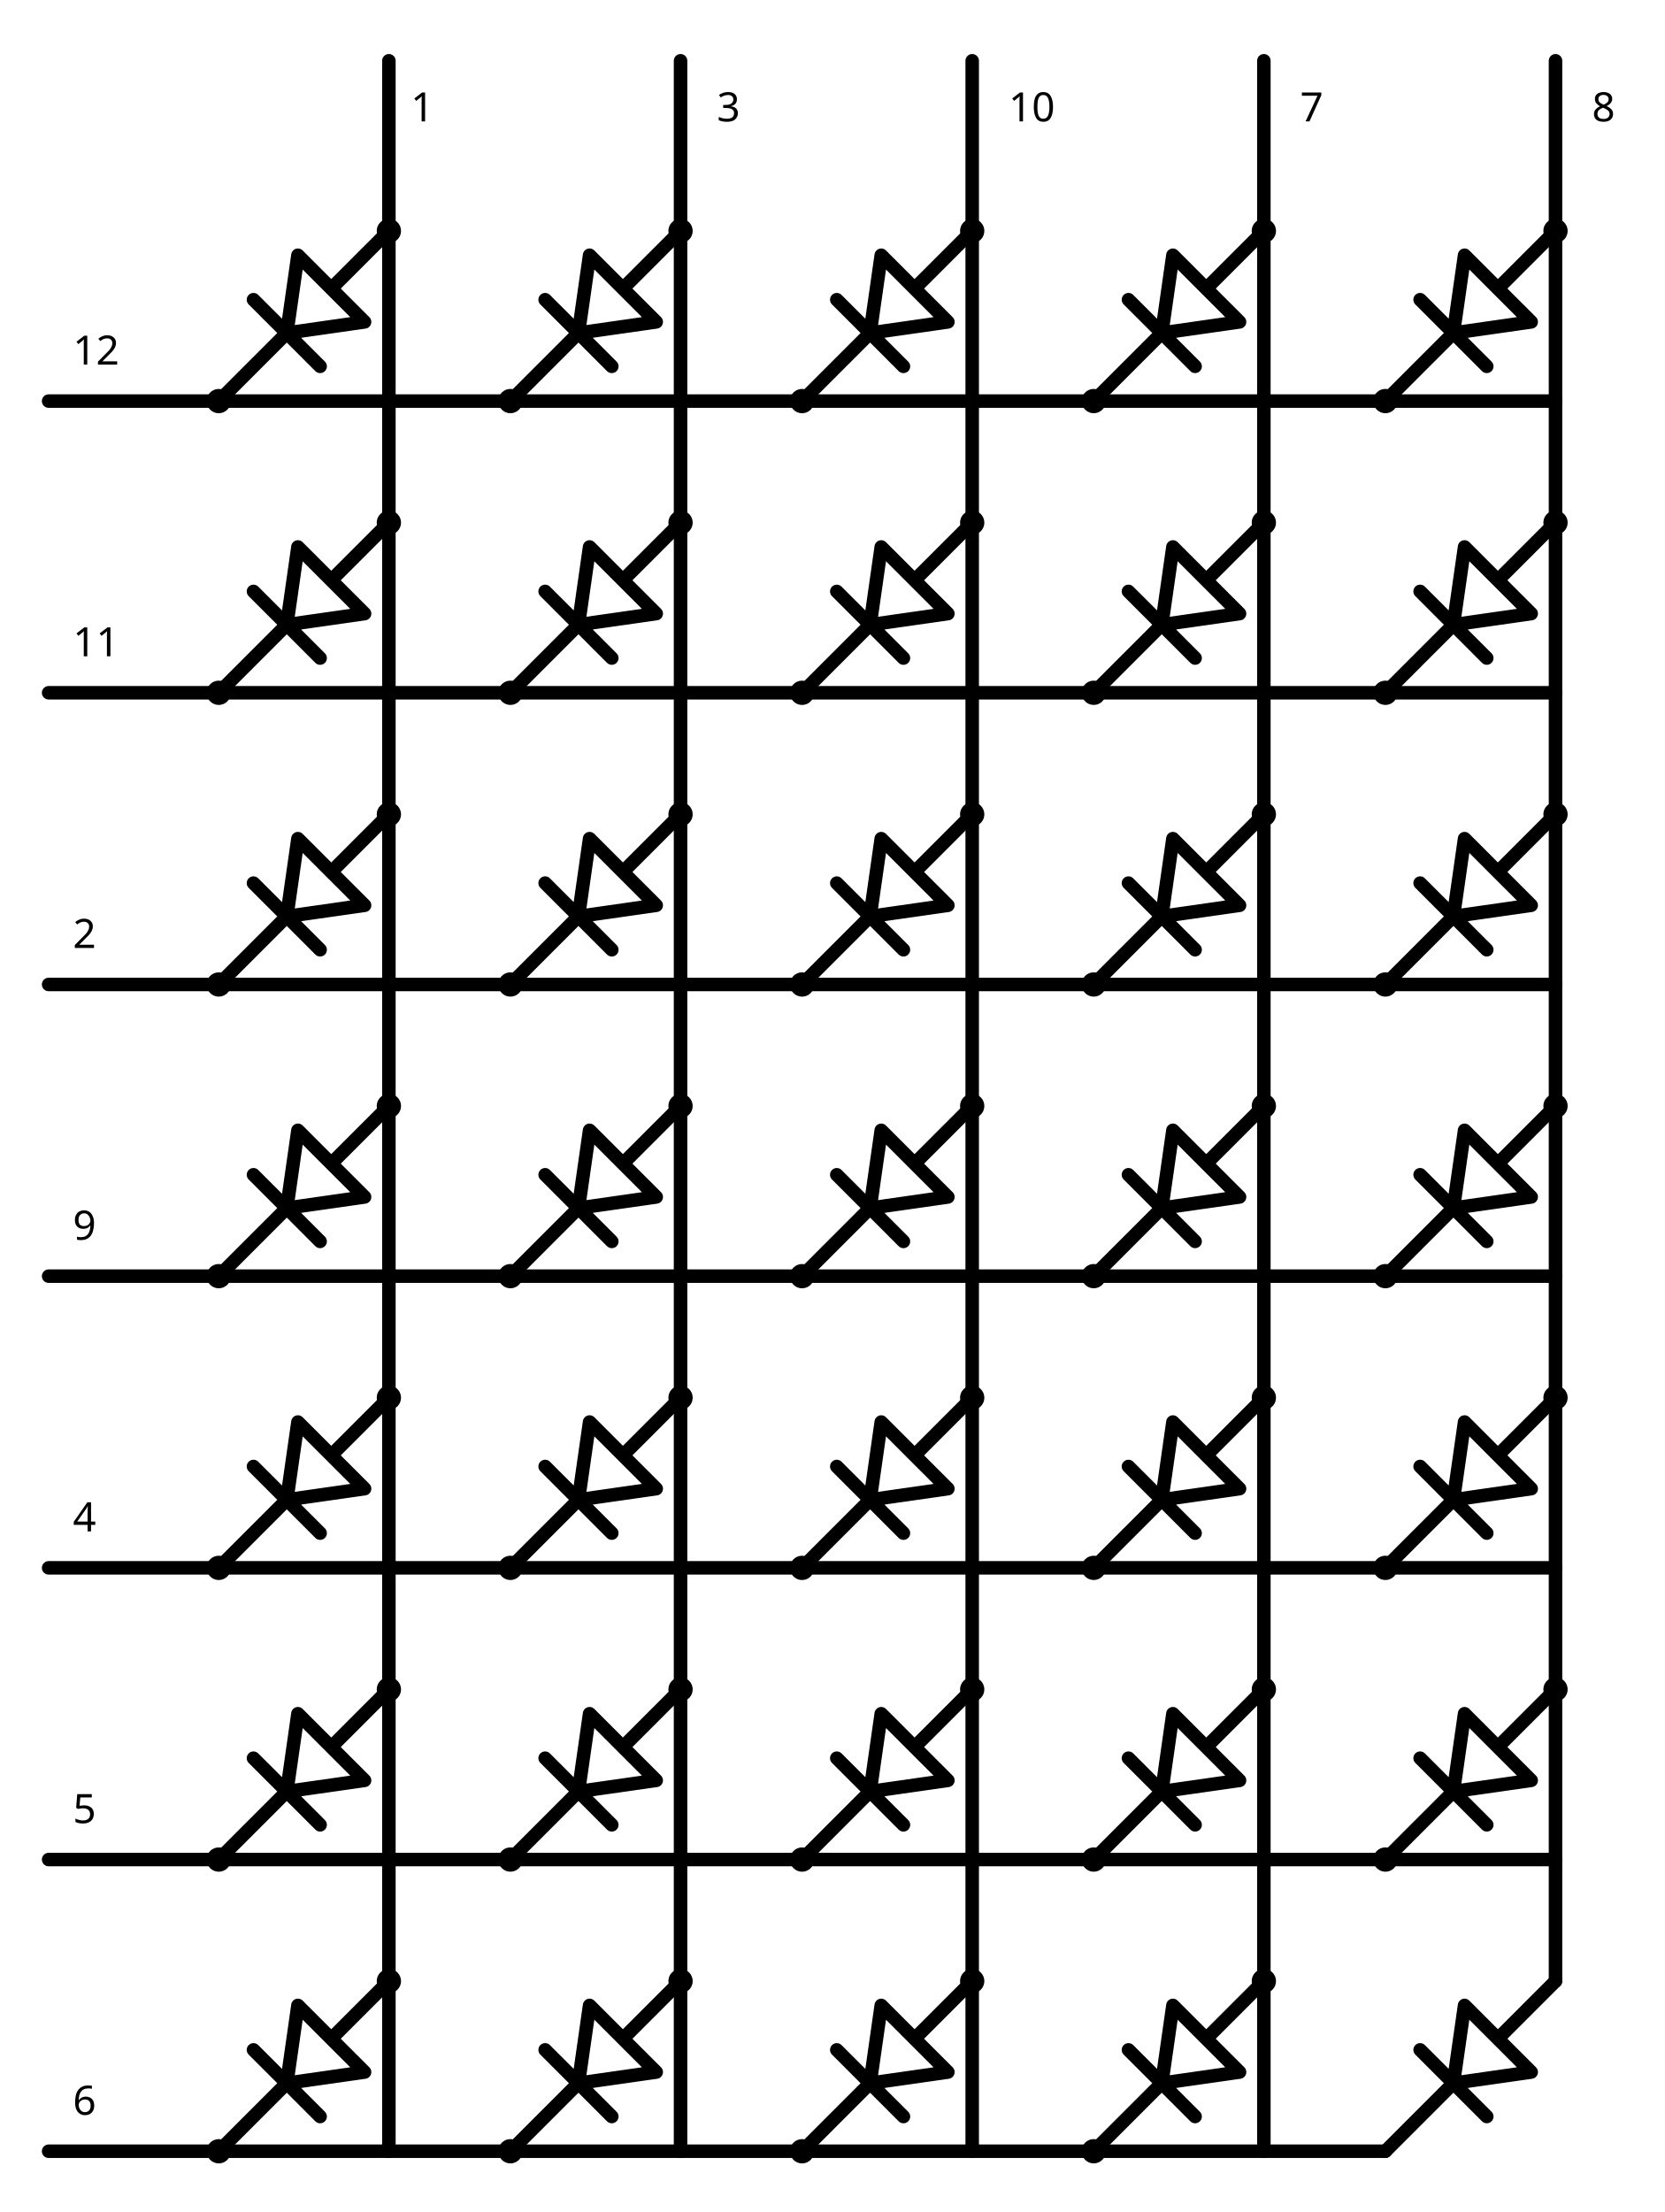
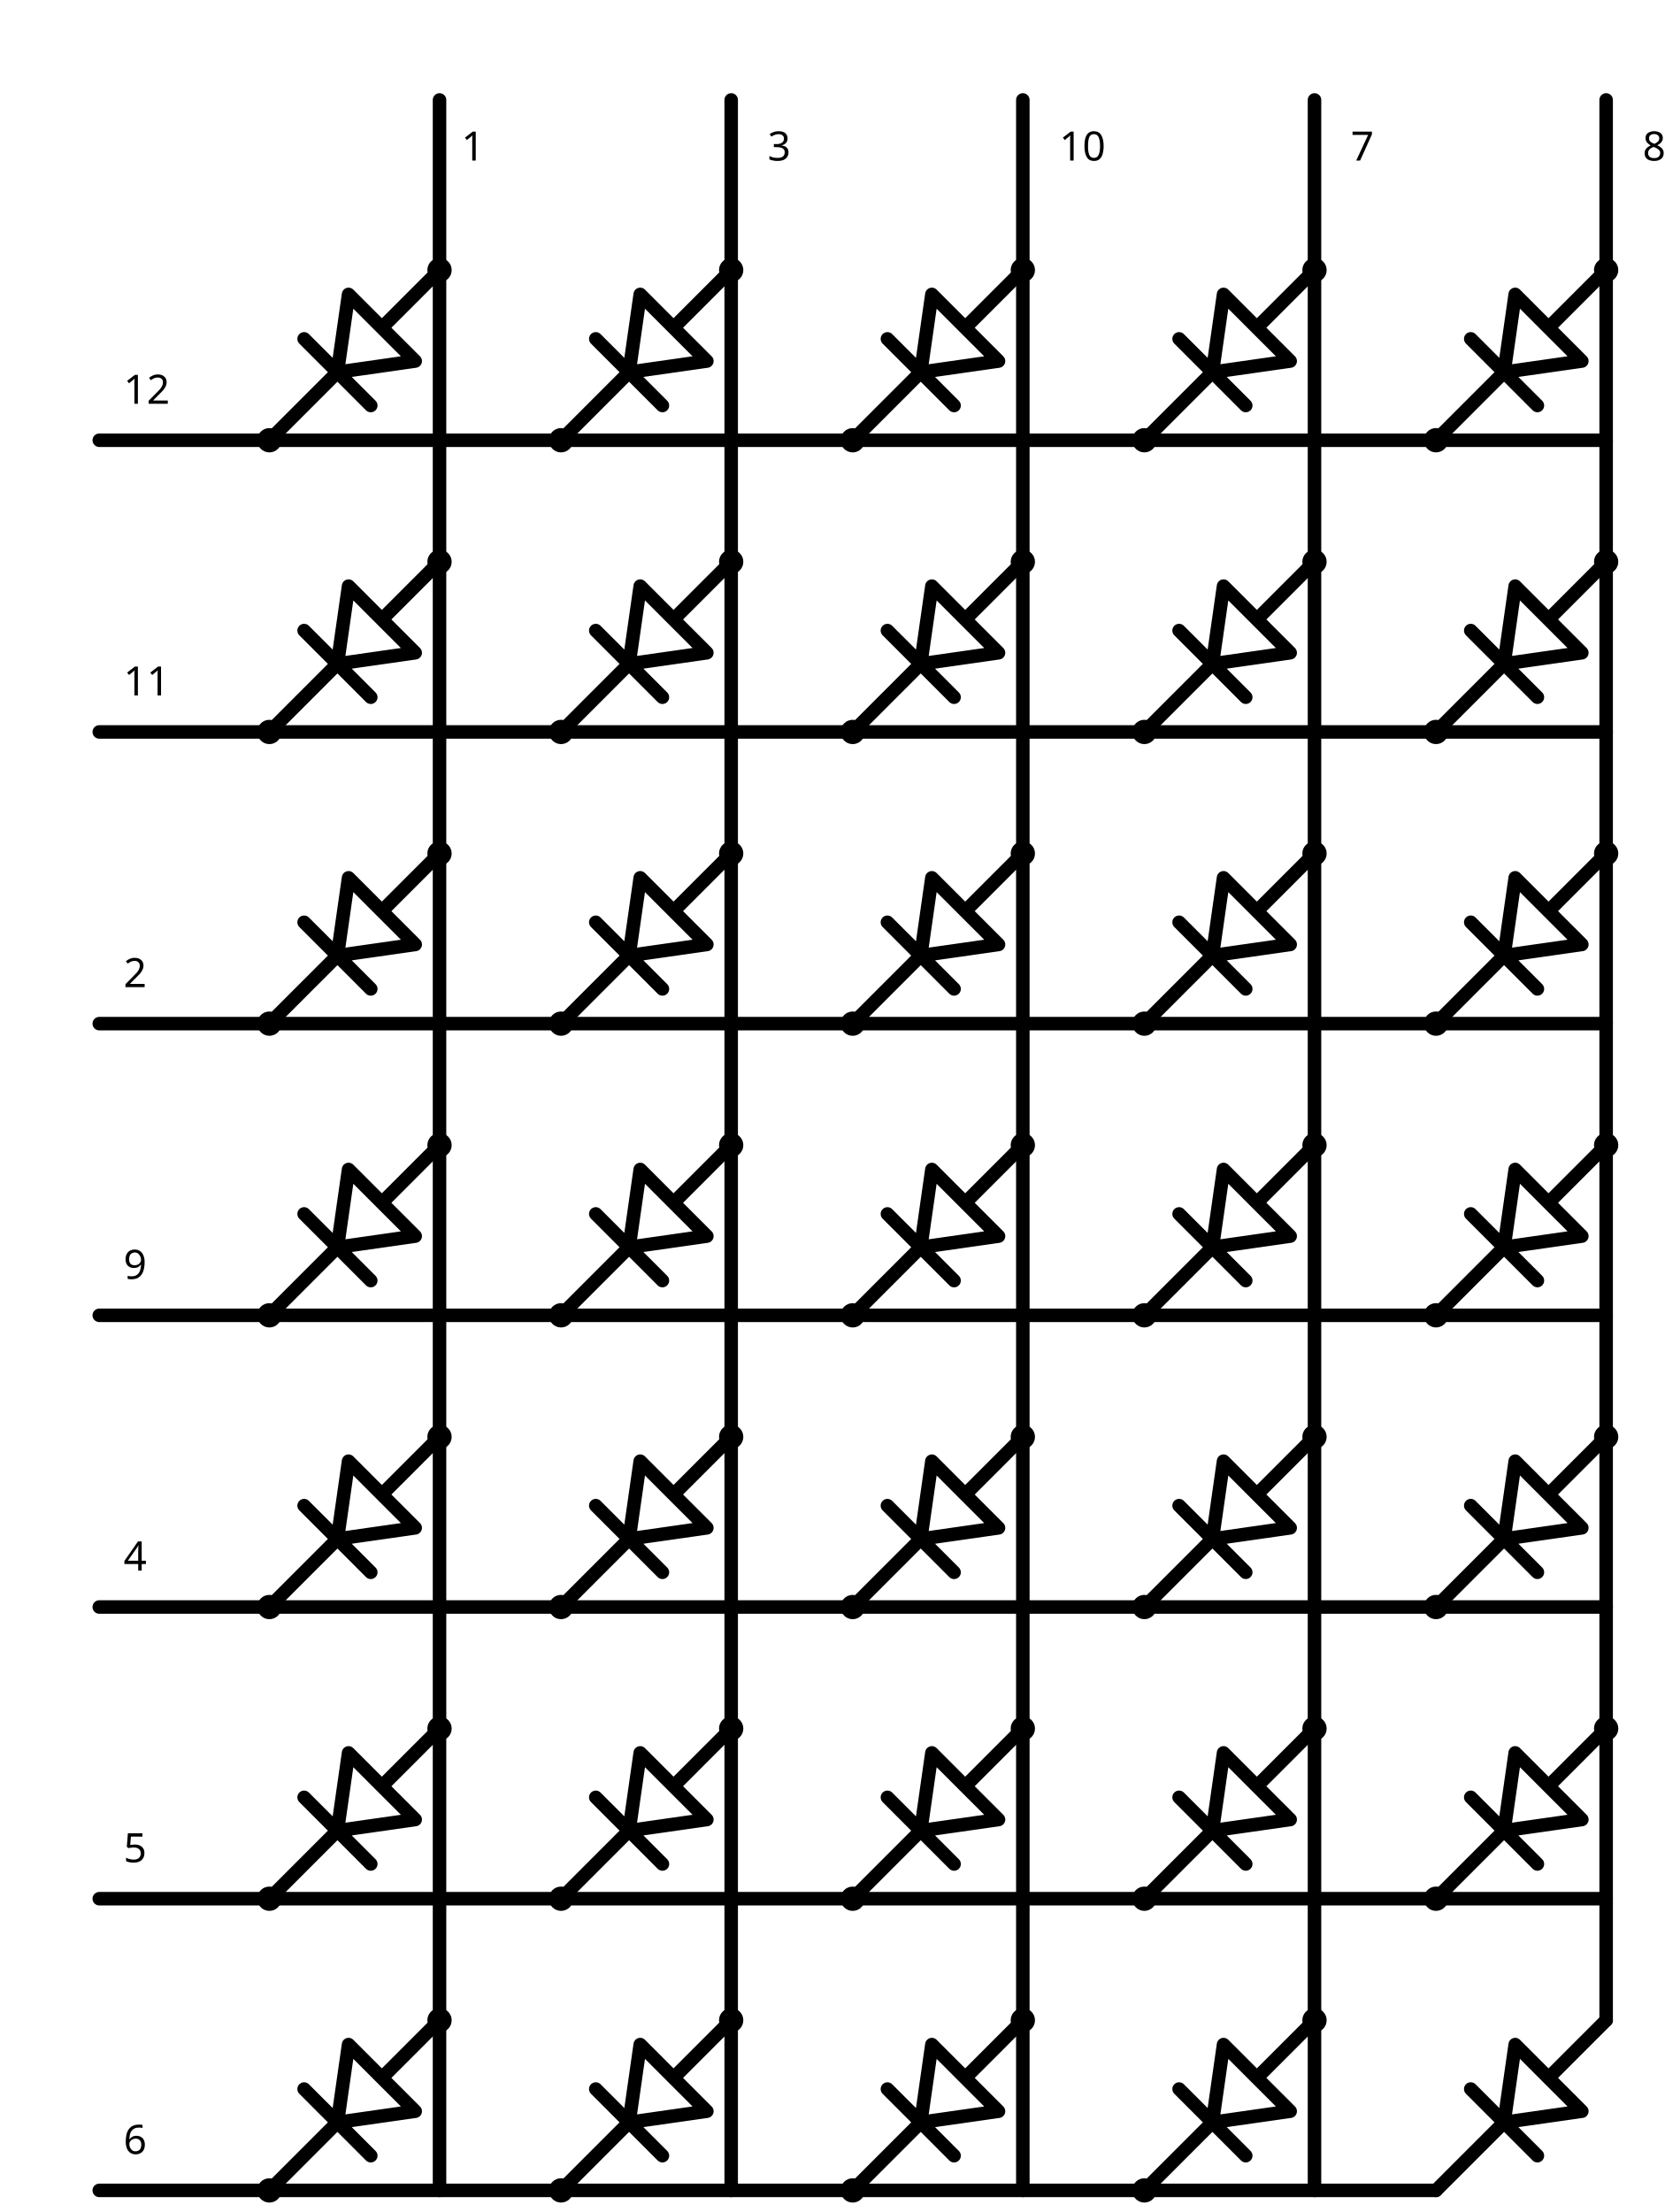
- <svg xmlns="http://www.w3.org/2000/svg" version="1.2" baseProfile="tiny" id="Ebene_1" x="0px" y="0px" width="246.6px" height="327.6px" viewBox="7.5 5.8 246.6 327.6" xml:space="preserve">
+ <svg xmlns="http://www.w3.org/2000/svg" version="1.2" baseProfile="tiny" id="Ebene_1" x="0" y="0" width="3.425in" height="4.55in" viewBox="0 0 246.6 327.6" xml:space="preserve">
  <g id="schematic">
    <line id="connector1pin" fill="none" stroke="#000000" x1="65.1" y1="14.8" x2="65.1" y2="16.6" />
    <line id="connector3pin" fill="none" stroke="#000000" x1="108.3" y1="14.8" x2="108.3" y2="16.6" />
    <line id="connector7pin" fill="none" stroke="#000000" x1="194.7" y1="14.8" x2="194.7" y2="16.6" />
    <line id="connector8pin" fill="none" stroke="#000000" x1="237.9" y1="14.8" x2="237.9" y2="16.6" />
    <line id="connector6pin" fill="none" stroke="#000000" x1="14.7" y1="324.4" x2="16.5" y2="324.4" />
    <line id="connector5pin" fill="none" stroke="#000000" x1="14.7" y1="281.2" x2="16.5" y2="281.2" />
    <line id="connector4pin" fill="none" stroke="#000000" x1="14.7" y1="238" x2="16.5" y2="238" />
    <line id="connector9pin" fill="none" stroke="#000000" x1="14.7" y1="194.8" x2="16.5" y2="194.8" />
    <line id="connector2pin" fill="none" stroke="#000000" x1="14.7" y1="151.601" x2="16.5" y2="151.601" />
    <line id="connector10pin" fill="none" stroke="#000000" x1="151.5" y1="14.8" x2="151.5" y2="16.6" />
    <line id="connector11pin" fill="none" stroke="#000000" x1="14.7" y1="108.4" x2="16.5" y2="108.4" />
    <line id="connector12pin" fill="none" stroke="#000000" x1="14.7" y1="65.2" x2="16.5" y2="65.2" />
    <line id="connector1terminal" fill="none" stroke="#000000" x1="65.1" y1="14.8" x2="65.1" y2="16.6" />
    <line id="connector3terminal" fill="none" stroke="#000000" x1="108.3" y1="14.8" x2="108.3" y2="16.6" />
    <line id="connector7terminal" fill="none" stroke="#000000" x1="194.7" y1="14.8" x2="194.7" y2="16.6" />
    <line id="connector8terminal" fill="none" stroke="#000000" x1="237.9" y1="14.8" x2="237.9" y2="16.6" />
    <line id="connector6terminal" fill="none" stroke="#000000" x1="14.7" y1="324.4" x2="16.5" y2="324.4" />
    <line id="connector5terminal" fill="none" stroke="#000000" x1="14.7" y1="281.2" x2="16.5" y2="281.2" />
    <line id="connector4terminal" fill="none" stroke="#000000" x1="14.7" y1="238" x2="16.5" y2="238" />
    <line id="connector9terminal" fill="none" stroke="#000000" x1="14.7" y1="194.8" x2="16.5" y2="194.8" />
    <line id="connector2terminal" fill="none" stroke="#000000" x1="14.7" y1="151.601" x2="16.5" y2="151.601" />
    <line id="connector10terminal" fill="none" stroke="#000000" x1="151.5" y1="14.8" x2="151.5" y2="16.6" />
    <line id="connector11terminal" fill="none" stroke="#000000" x1="14.7" y1="108.4" x2="16.5" y2="108.4" />
    <line id="connector12terminal" fill="none" stroke="#000000" x1="14.7" y1="65.2" x2="16.5" y2="65.2" />
    <g>
      <polyline fill="none" stroke="#000000" stroke-width="2" stroke-linecap="round" stroke-linejoin="round" points="65.1,299.203    56.562,307.741 61.5,312.679 49.981,314.323 54.917,319.261 49.981,314.323 39.9,324.404 49.981,314.323 45.044,309.387    49.981,314.323 51.626,302.804 56.562,307.741  " />
      <circle cx="65.1" cy="299.203" r="1.8" />
      <circle cx="39.9" cy="324.404" r="1.8" />
    </g>
    <g>
      <polyline fill="none" stroke="#000000" stroke-width="2" stroke-linecap="round" stroke-linejoin="round" points="108.299,299.202    99.762,307.74 104.7,312.678 93.18,314.322 98.118,319.26 93.18,314.322 83.1,324.403 93.18,314.322 88.244,309.386 93.18,314.322    94.827,302.803 99.762,307.74  " />
      <circle cx="108.3" cy="299.202" r="1.8" />
      <circle cx="83.1" cy="324.403" r="1.8" />
    </g>
    <g>
      <polyline fill="none" stroke="#000000" stroke-width="2" stroke-linecap="round" stroke-linejoin="round" points="151.5,299.204    142.962,307.742 147.899,312.68 136.38,314.324 141.317,319.262 136.38,314.324 126.3,324.405 136.38,314.324 131.443,309.388    136.38,314.324 138.026,302.805 142.962,307.742  " />
      <circle cx="151.5" cy="299.204" r="1.8" />
      <circle cx="126.3" cy="324.405" r="1.8" />
    </g>
    <g>
      <polyline fill="none" stroke="#000000" stroke-width="2" stroke-linecap="round" stroke-linejoin="round" points="194.701,299.202    186.163,307.74 191.101,312.678 179.582,314.322 184.518,319.26 179.582,314.322 169.501,324.403 179.582,314.322 174.645,309.386    179.582,314.322 181.227,302.803 186.163,307.74  " />
      <circle cx="194.701" cy="299.202" r="1.8" />
      <circle cx="169.501" cy="324.403" r="1.8" />
    </g>
    <g>
      <polyline fill="none" stroke="#000000" stroke-width="2" stroke-linecap="round" stroke-linejoin="round" points="237.899,299.201    229.362,307.739 234.3,312.677 222.78,314.321 227.718,319.259 222.78,314.321 212.7,324.402 222.78,314.321 217.845,309.385    222.78,314.321 224.427,302.802 229.362,307.739  " />
    </g>
    <g>
      <polyline fill="none" stroke="#000000" stroke-width="2" stroke-linecap="round" stroke-linejoin="round" points="65.1,256.003    56.562,264.541 61.5,269.479 49.981,271.123 54.917,276.061 49.981,271.123 39.9,281.204 49.981,271.123 45.044,266.187    49.981,271.123 51.626,259.604 56.562,264.541  " />
      <circle cx="65.1" cy="256.003" r="1.8" />
      <circle cx="39.9" cy="281.204" r="1.8" />
    </g>
    <g>
      <polyline fill="none" stroke="#000000" stroke-width="2" stroke-linecap="round" stroke-linejoin="round" points="108.299,256.002    99.762,264.54 104.7,269.478 93.18,271.122 98.118,276.06 93.18,271.122 83.1,281.203 93.18,271.122 88.244,266.186 93.18,271.122    94.827,259.603 99.762,264.54  " />
      <circle cx="108.3" cy="256.002" r="1.8" />
      <circle cx="83.1" cy="281.203" r="1.8" />
    </g>
    <g>
      <polyline fill="none" stroke="#000000" stroke-width="2" stroke-linecap="round" stroke-linejoin="round" points="151.5,256.004    142.962,264.542 147.899,269.479 136.38,271.124 141.317,276.062 136.38,271.124 126.3,281.205 136.38,271.124 131.443,266.188    136.38,271.124 138.026,259.604 142.962,264.542  " />
      <circle cx="151.5" cy="256.004" r="1.8" />
      <circle cx="126.3" cy="281.205" r="1.8" />
    </g>
    <g>
      <polyline fill="none" stroke="#000000" stroke-width="2" stroke-linecap="round" stroke-linejoin="round" points="194.701,256.002    186.163,264.54 191.101,269.478 179.582,271.122 184.518,276.06 179.582,271.122 169.501,281.203 179.582,271.122 174.645,266.186    179.582,271.122 181.227,259.603 186.163,264.54  " />
      <circle cx="194.701" cy="256.002" r="1.8" />
      <circle cx="169.501" cy="281.203" r="1.8" />
    </g>
    <g>
      <polyline fill="none" stroke="#000000" stroke-width="2" stroke-linecap="round" stroke-linejoin="round" points="237.899,256.001    229.362,264.539 234.3,269.477 222.78,271.121 227.718,276.059 222.78,271.121 212.7,281.202 222.78,271.121 217.845,266.185    222.78,271.121 224.427,259.602 229.362,264.539  " />
      <circle cx="237.9" cy="256.001" r="1.8" />
      <circle cx="212.7" cy="281.202" r="1.801" />
    </g>
    <g>
      <polyline fill="none" stroke="#000000" stroke-width="2" stroke-linecap="round" stroke-linejoin="round" points="65.1,212.803    56.562,221.341 61.5,226.278 49.981,227.923 54.917,232.86 49.981,227.923 39.9,238.004 49.981,227.923 45.044,222.986    49.981,227.923 51.626,216.403 56.562,221.341  " />
      <circle cx="65.1" cy="212.803" r="1.8" />
      <circle cx="39.9" cy="238.004" r="1.8" />
    </g>
    <g>
      <polyline fill="none" stroke="#000000" stroke-width="2" stroke-linecap="round" stroke-linejoin="round" points="108.299,212.802    99.762,221.34 104.7,226.277 93.18,227.922 98.118,232.859 93.18,227.922 83.1,238.003 93.18,227.922 88.244,222.985    93.18,227.922 94.827,216.402 99.762,221.34  " />
      <circle cx="108.3" cy="212.802" r="1.8" />
      <circle cx="83.1" cy="238.003" r="1.8" />
    </g>
    <g>
      <polyline fill="none" stroke="#000000" stroke-width="2" stroke-linecap="round" stroke-linejoin="round" points="151.5,212.804    142.962,221.342 147.899,226.279 136.38,227.924 141.317,232.861 136.38,227.924 126.3,238.005 136.38,227.924 131.443,222.987    136.38,227.924 138.026,216.404 142.962,221.342  " />
      <circle cx="151.5" cy="212.804" r="1.8" />
      <circle cx="126.3" cy="238.005" r="1.8" />
    </g>
    <g>
      <polyline fill="none" stroke="#000000" stroke-width="2" stroke-linecap="round" stroke-linejoin="round" points="194.701,212.802    186.163,221.34 191.101,226.277 179.582,227.922 184.518,232.859 179.582,227.922 169.501,238.003 179.582,227.922    174.645,222.985 179.582,227.922 181.227,216.402 186.163,221.34  " />
      <circle cx="194.701" cy="212.802" r="1.8" />
      <circle cx="169.501" cy="238.003" r="1.8" />
    </g>
    <g>
      <polyline fill="none" stroke="#000000" stroke-width="2" stroke-linecap="round" stroke-linejoin="round" points="237.899,212.801    229.362,221.339 234.3,226.276 222.78,227.921 227.718,232.858 222.78,227.921 212.7,238.002 222.78,227.921 217.845,222.984    222.78,227.921 224.427,216.401 229.362,221.339  " />
      <circle cx="237.9" cy="212.801" r="1.8" />
      <circle cx="212.7" cy="238.002" r="1.801" />
    </g>
    <g>
      <polyline fill="none" stroke="#000000" stroke-width="2" stroke-linecap="round" stroke-linejoin="round" points="65.1,169.599    56.562,178.137 61.5,183.074 49.981,184.719 54.917,189.656 49.981,184.719 39.9,194.8 49.981,184.719 45.044,179.782    49.981,184.719 51.626,173.199 56.562,178.137  " />
      <circle cx="65.1" cy="169.599" r="1.8" />
      <circle cx="39.9" cy="194.8" r="1.8" />
    </g>
    <g>
      <polyline fill="none" stroke="#000000" stroke-width="2" stroke-linecap="round" stroke-linejoin="round" points="108.299,169.598    99.762,178.136 104.7,183.073 93.18,184.718 98.118,189.655 93.18,184.718 83.1,194.799 93.18,184.718 88.244,179.781    93.18,184.718 94.827,173.198 99.762,178.136  " />
      <circle cx="108.3" cy="169.598" r="1.8" />
      <circle cx="83.1" cy="194.799" r="1.8" />
    </g>
    <g>
      <polyline fill="none" stroke="#000000" stroke-width="2" stroke-linecap="round" stroke-linejoin="round" points="151.5,169.6    142.962,178.138 147.899,183.075 136.38,184.72 141.317,189.657 136.38,184.72 126.3,194.801 136.38,184.72 131.443,179.783    136.38,184.72 138.026,173.2 142.962,178.138  " />
      <circle cx="151.5" cy="169.6" r="1.8" />
      <circle cx="126.3" cy="194.801" r="1.8" />
    </g>
    <g>
      <polyline fill="none" stroke="#000000" stroke-width="2" stroke-linecap="round" stroke-linejoin="round" points="194.701,169.598    186.163,178.136 191.101,183.073 179.582,184.718 184.518,189.655 179.582,184.718 169.501,194.799 179.582,184.718    174.645,179.781 179.582,184.718 181.227,173.198 186.163,178.136  " />
      <circle cx="194.701" cy="169.598" r="1.8" />
      <circle cx="169.501" cy="194.799" r="1.8" />
    </g>
    <g>
      <polyline fill="none" stroke="#000000" stroke-width="2" stroke-linecap="round" stroke-linejoin="round" points="237.899,169.597    229.362,178.135 234.3,183.072 222.78,184.717 227.718,189.654 222.78,184.717 212.7,194.798 222.78,184.717 217.845,179.78    222.78,184.717 224.427,173.197 229.362,178.135  " />
      <circle cx="237.9" cy="169.597" r="1.8" />
      <circle cx="212.7" cy="194.798" r="1.801" />
    </g>
    <g>
      <polyline fill="none" stroke="#000000" stroke-width="2" stroke-linecap="round" stroke-linejoin="round" points="65.1,126.403    56.562,134.941 61.5,139.879 49.981,141.523 54.917,146.461 49.981,141.523 39.9,151.604 49.981,141.523 45.044,136.587    49.981,141.523 51.626,130.004 56.562,134.941  " />
      <circle cx="65.1" cy="126.403" r="1.8" />
      <circle cx="39.9" cy="151.604" r="1.8" />
    </g>
    <g>
      <polyline fill="none" stroke="#000000" stroke-width="2" stroke-linecap="round" stroke-linejoin="round" points="108.299,126.402    99.762,134.94 104.7,139.878 93.18,141.522 98.118,146.46 93.18,141.522 83.1,151.604 93.18,141.522 88.244,136.586 93.18,141.522    94.827,130.003 99.762,134.94  " />
      <circle cx="108.3" cy="126.402" r="1.8" />
      <circle cx="83.1" cy="151.604" r="1.8" />
    </g>
    <g>
      <polyline fill="none" stroke="#000000" stroke-width="2" stroke-linecap="round" stroke-linejoin="round" points="151.5,126.404    142.962,134.942 147.899,139.88 136.38,141.524 141.317,146.462 136.38,141.524 126.3,151.605 136.38,141.524 131.443,136.588    136.38,141.524 138.026,130.005 142.962,134.942  " />
      <circle cx="151.5" cy="126.404" r="1.8" />
      <circle cx="126.3" cy="151.605" r="1.8" />
    </g>
    <g>
      <polyline fill="none" stroke="#000000" stroke-width="2" stroke-linecap="round" stroke-linejoin="round" points="194.701,126.402    186.163,134.94 191.101,139.878 179.582,141.522 184.518,146.46 179.582,141.522 169.501,151.604 179.582,141.522 174.645,136.586    179.582,141.522 181.227,130.003 186.163,134.94  " />
      <circle cx="194.701" cy="126.402" r="1.8" />
      <circle cx="169.501" cy="151.604" r="1.8" />
    </g>
    <g>
      <polyline fill="none" stroke="#000000" stroke-width="2" stroke-linecap="round" stroke-linejoin="round" points="237.899,126.401    229.362,134.939 234.3,139.877 222.78,141.521 227.718,146.459 222.78,141.521 212.7,151.603 222.78,141.521 217.845,136.585    222.78,141.521 224.427,130.002 229.362,134.939  " />
      <circle cx="237.9" cy="126.401" r="1.8" />
      <circle cx="212.7" cy="151.603" r="1.801" />
    </g>
    <text transform="matrix(1 0 0 1 68.3394 23.7749)" font-family="'DroidSans'" font-size="6">1</text>
    <text transform="matrix(1 0 0 1 113.6987 23.7749)" font-family="'DroidSans'" font-size="6">3</text>
    <text transform="matrix(1 0 0 1 156.8989 23.7749)" font-family="'DroidSans'" font-size="6">10</text>
    <text transform="matrix(1 0 0 1 200.0684 23.7749)" font-family="'DroidSans'" font-size="6">7</text>
    <text transform="matrix(1 0 0 1 243.2988 23.7739)" font-family="'DroidSans'" font-size="6">8</text>
-     <rect id="connector3pin" x="169.999" y="28.55" fill="none" width="2" height="2.45" />
-     <rect id="connector8pin" x="169.999" y="28.55" fill="none" width="2" height="1.225" />
-     <rect id="connector3terminal" x="169.999" y="28.55" fill="none" width="2" height="2.45" />
-     <rect id="connector8terminal" x="169.999" y="28.55" fill="none" width="2" height="1.225" />
+     <rect x="169.999" y="28.55" fill="none" width="2" height="2.45" />
+     <rect x="169.999" y="28.55" fill="none" width="2" height="1.225" />
+     <rect x="169.999" y="28.55" fill="none" width="2" height="2.45" />
+     <rect x="169.999" y="28.55" fill="none" width="2" height="1.225" />
    <line fill="none" stroke="#000000" stroke-width="2" stroke-linecap="round" stroke-linejoin="round" x1="65.102" y1="14.8" x2="65.102" y2="324.4" />
    <line fill="none" stroke="#000000" stroke-width="2" stroke-linecap="round" stroke-linejoin="round" x1="108.302" y1="14.8" x2="108.302" y2="324.4" />
    <line fill="none" stroke="#000000" stroke-width="2" stroke-linecap="round" stroke-linejoin="round" x1="151.501" y1="14.8" x2="151.501" y2="324.4" />
    <line fill="none" stroke="#000000" stroke-width="2" stroke-linecap="round" stroke-linejoin="round" x1="194.701" y1="14.8" x2="194.701" y2="324.4" />
    <line fill="none" stroke="#000000" stroke-width="2" stroke-linecap="round" stroke-linejoin="round" x1="237.9" y1="14.8" x2="237.9" y2="299.2" />
    <line fill="none" stroke="#000000" stroke-width="2" stroke-linecap="round" stroke-linejoin="round" x1="14.702" y1="324.4" x2="212.7" y2="324.4" />
    <line fill="none" stroke="#000000" stroke-width="2" stroke-linecap="round" stroke-linejoin="round" x1="14.703" y1="281.2" x2="237.9" y2="281.2" />
    <line fill="none" stroke="#000000" stroke-width="2" stroke-linecap="round" stroke-linejoin="round" x1="14.703" y1="238" x2="237.9" y2="238.001" />
    <line fill="none" stroke="#000000" stroke-width="2" stroke-linecap="round" stroke-linejoin="round" x1="14.702" y1="194.801" x2="237.9" y2="194.801" />
    <line fill="none" stroke="#000000" stroke-width="2" stroke-linecap="round" stroke-linejoin="round" x1="14.703" y1="151.601" x2="237.9" y2="151.6" />
    <line fill="none" stroke="#000000" stroke-width="2" stroke-linecap="round" stroke-linejoin="round" x1="14.703" y1="108.399" x2="237.9" y2="108.399" />
    <line fill="none" stroke="#000000" stroke-width="2" stroke-linecap="round" stroke-linejoin="round" x1="14.703" y1="65.2" x2="237.9" y2="65.2" />
    <g>
      <polyline fill="none" stroke="#000000" stroke-width="2" stroke-linecap="round" stroke-linejoin="round" points="65.1,83.203    56.562,91.741 61.5,96.679 49.981,98.323 54.917,103.261 49.981,98.323 39.9,108.404 49.981,98.323 45.044,93.387 49.981,98.323    51.626,86.804 56.562,91.741  " />
      <circle cx="65.1" cy="83.203" r="1.8" />
      <circle cx="39.9" cy="108.404" r="1.8" />
    </g>
    <g>
      <polyline fill="none" stroke="#000000" stroke-width="2" stroke-linecap="round" stroke-linejoin="round" points="108.299,83.202    99.762,91.74 104.7,96.678 93.18,98.322 98.118,103.26 93.18,98.322 83.1,108.403 93.18,98.322 88.244,93.386 93.18,98.322    94.827,86.803 99.762,91.74  " />
      <circle cx="108.3" cy="83.202" r="1.8" />
      <circle cx="83.1" cy="108.403" r="1.8" />
    </g>
    <g>
      <polyline fill="none" stroke="#000000" stroke-width="2" stroke-linecap="round" stroke-linejoin="round" points="151.5,83.204    142.962,91.742 147.899,96.68 136.38,98.324 141.317,103.262 136.38,98.324 126.3,108.405 136.38,98.324 131.443,93.388    136.38,98.324 138.026,86.805 142.962,91.742  " />
      <circle cx="151.5" cy="83.204" r="1.8" />
      <circle cx="126.3" cy="108.405" r="1.8" />
    </g>
    <g>
      <polyline fill="none" stroke="#000000" stroke-width="2" stroke-linecap="round" stroke-linejoin="round" points="194.701,83.202    186.163,91.74 191.101,96.678 179.582,98.322 184.518,103.26 179.582,98.322 169.501,108.403 179.582,98.322 174.645,93.386    179.582,98.322 181.227,86.803 186.163,91.74  " />
      <circle cx="194.701" cy="83.202" r="1.8" />
      <circle cx="169.501" cy="108.403" r="1.8" />
    </g>
    <g>
      <polyline fill="none" stroke="#000000" stroke-width="2" stroke-linecap="round" stroke-linejoin="round" points="237.899,83.201    229.362,91.739 234.3,96.677 222.78,98.321 227.718,103.259 222.78,98.321 212.7,108.402 222.78,98.321 217.845,93.385    222.78,98.321 224.427,86.802 229.362,91.739  " />
      <circle cx="237.9" cy="83.201" r="1.8" />
      <circle cx="212.7" cy="108.402" r="1.801" />
    </g>
    <g>
      <polyline fill="none" stroke="#000000" stroke-width="2" stroke-linecap="round" stroke-linejoin="round" points="65.1,40    56.562,48.538 61.5,53.476 49.981,55.12 54.917,60.058 49.981,55.12 39.9,65.201 49.981,55.12 45.044,50.184 49.981,55.12    51.626,43.601 56.562,48.538  " />
      <circle cx="65.1" cy="40" r="1.8" />
      <circle cx="39.9" cy="65.201" r="1.8" />
    </g>
    <g>
      <polyline fill="none" stroke="#000000" stroke-width="2" stroke-linecap="round" stroke-linejoin="round" points="108.299,39.999    99.762,48.537 104.7,53.475 93.18,55.119 98.118,60.057 93.18,55.119 83.1,65.2 93.18,55.119 88.244,50.183 93.18,55.119    94.827,43.6 99.762,48.537  " />
      <circle cx="108.3" cy="39.999" r="1.8" />
      <circle cx="83.1" cy="65.2" r="1.8" />
    </g>
    <g>
      <polyline fill="none" stroke="#000000" stroke-width="2" stroke-linecap="round" stroke-linejoin="round" points="151.5,40.001    142.962,48.539 147.899,53.477 136.38,55.121 141.317,60.059 136.38,55.121 126.3,65.202 136.38,55.121 131.443,50.185    136.38,55.121 138.026,43.602 142.962,48.539  " />
      <circle cx="151.5" cy="40.001" r="1.8" />
      <circle cx="126.3" cy="65.202" r="1.8" />
    </g>
    <g>
      <polyline fill="none" stroke="#000000" stroke-width="2" stroke-linecap="round" stroke-linejoin="round" points="194.701,39.999    186.163,48.537 191.101,53.475 179.582,55.119 184.518,60.057 179.582,55.119 169.501,65.2 179.582,55.119 174.645,50.183    179.582,55.119 181.227,43.6 186.163,48.537  " />
      <circle cx="194.701" cy="39.999" r="1.8" />
      <circle cx="169.501" cy="65.2" r="1.8" />
    </g>
    <g>
      <polyline fill="none" stroke="#000000" stroke-width="2" stroke-linecap="round" stroke-linejoin="round" points="237.899,39.998    229.362,48.536 234.3,53.474 222.78,55.118 227.718,60.056 222.78,55.118 212.7,65.199 222.78,55.118 217.845,50.182    222.78,55.118 224.427,43.599 229.362,48.536  " />
      <circle cx="237.9" cy="39.998" r="1.8" />
      <circle cx="212.7" cy="65.199" r="1.801" />
    </g>
    <text transform="matrix(1 0 0 1 18.2993 319)" font-family="'DroidSans'" font-size="6">6</text>
    <text transform="matrix(1 0 0 1 18.2993 275.7998)" font-family="'DroidSans'" font-size="6">5</text>
    <text transform="matrix(1 0 0 1 18.2993 232.6006)" font-family="'DroidSans'" font-size="6">4</text>
    <text transform="matrix(1 0 0 1 18.2993 189.4004)" font-family="'DroidSans'" font-size="6">9</text>
    <text transform="matrix(1 0 0 1 18.2993 146.2002)" font-family="'DroidSans'" font-size="6">2</text>
    <text transform="matrix(1 0 0 1 18.2993 103)" font-family="'DroidSans'" font-size="6">11</text>
    <text transform="matrix(1 0 0 1 18.2993 59.7988)" font-family="'DroidSans'" font-size="6">12</text>
  </g>
</svg>
